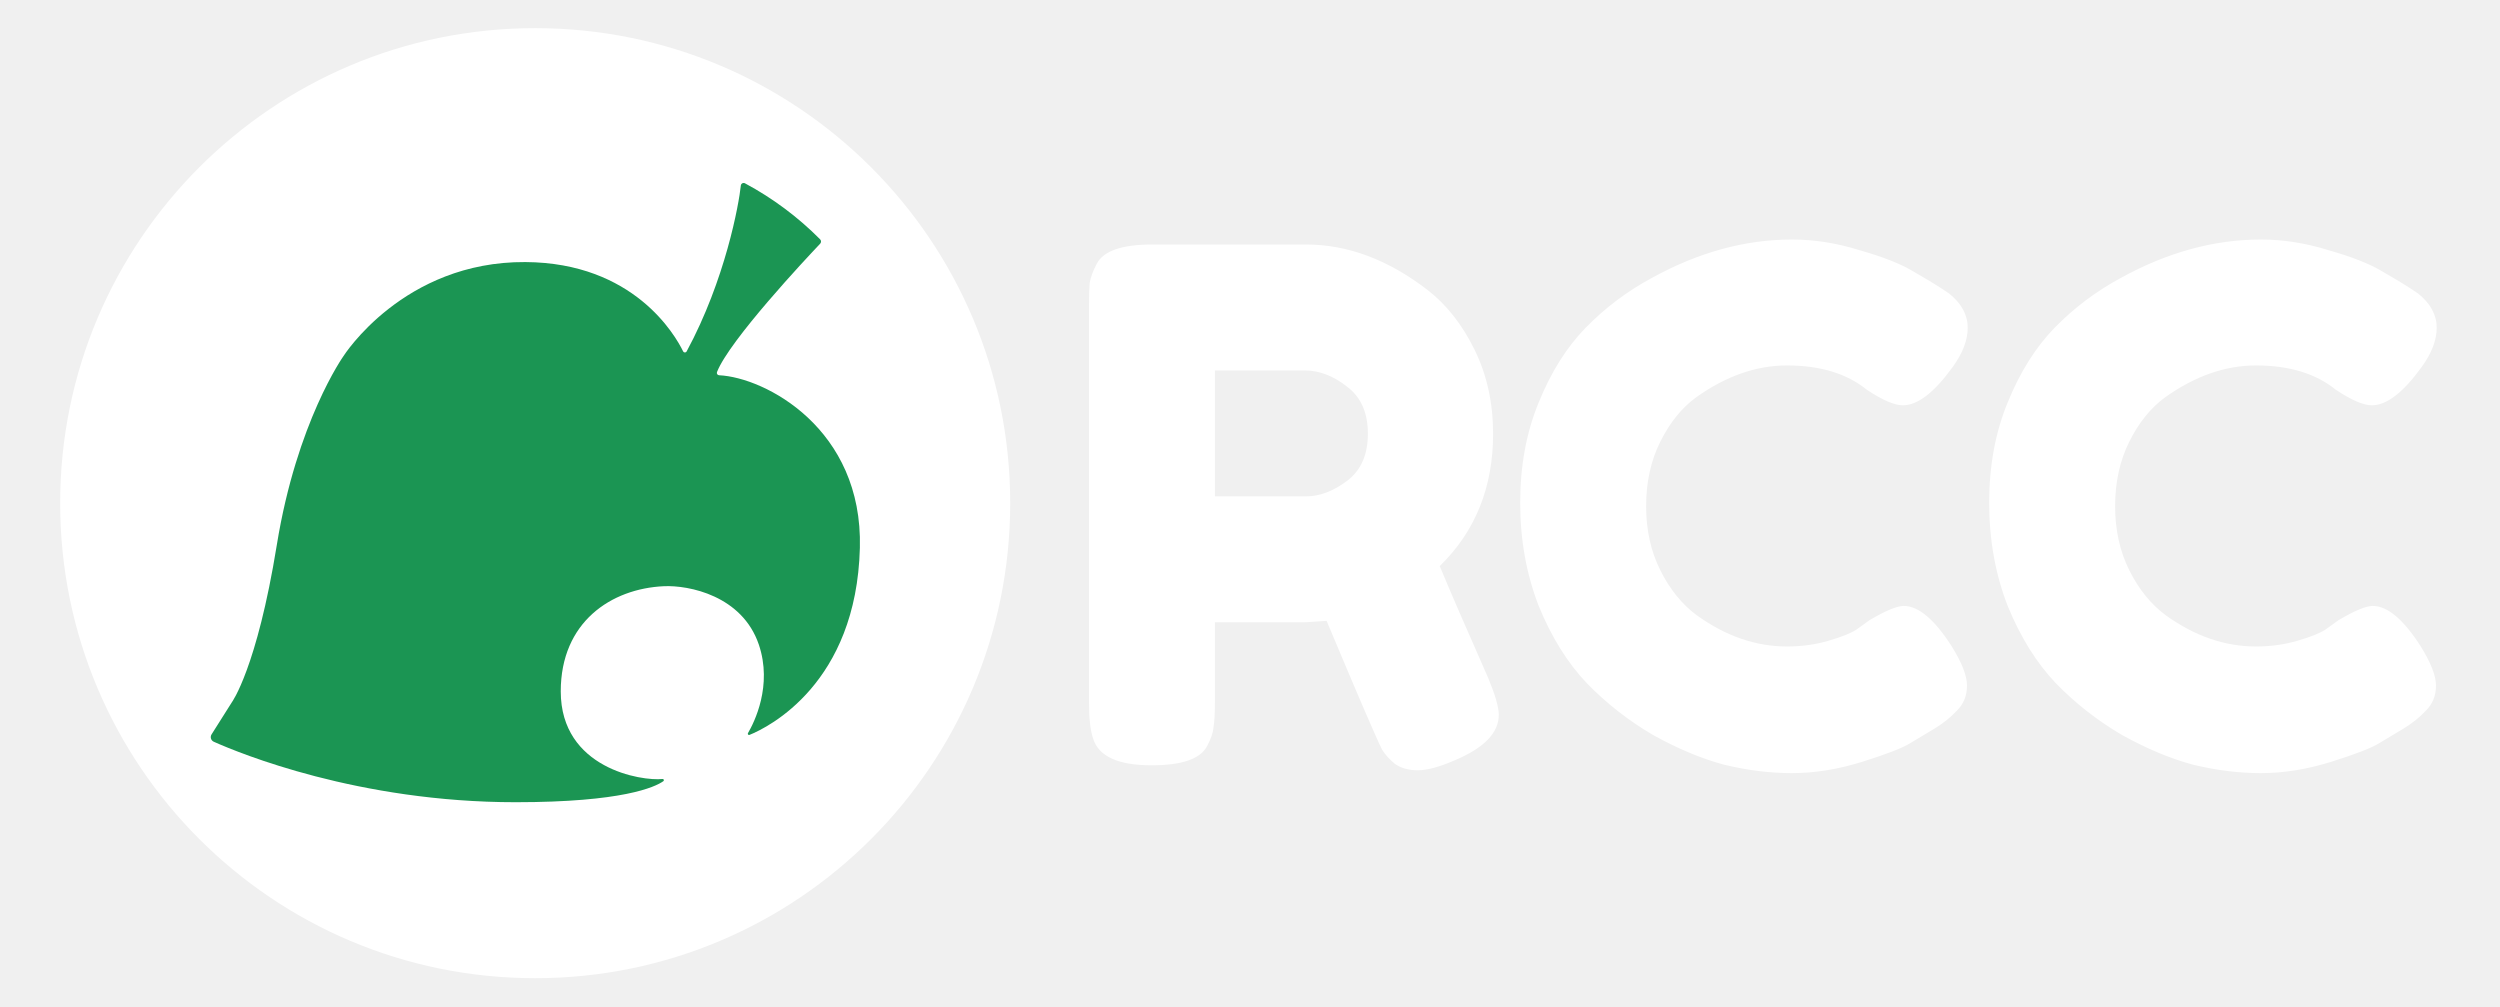
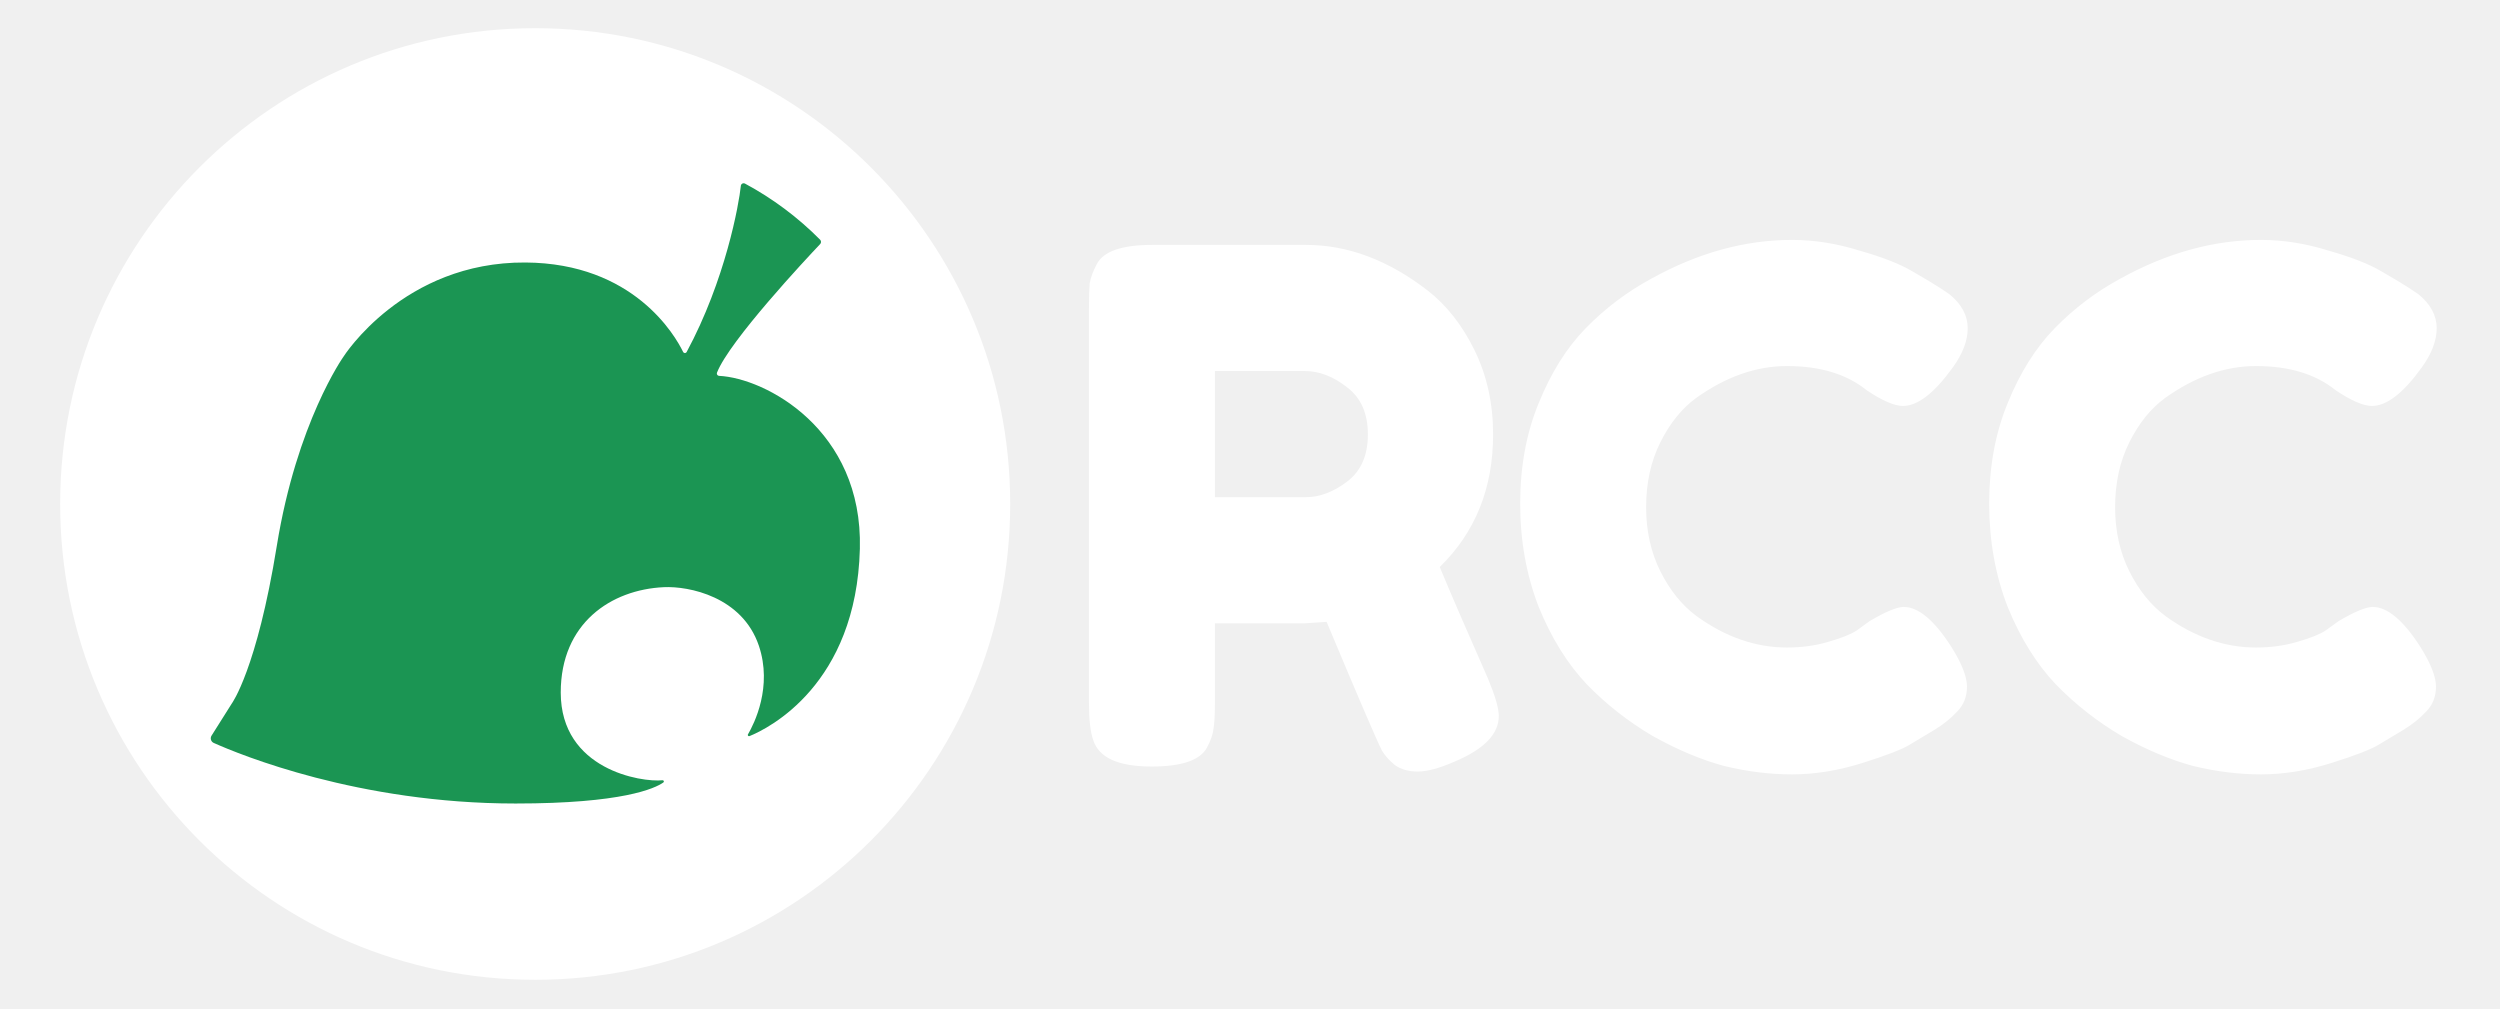
- <svg xmlns="http://www.w3.org/2000/svg" width="7105" height="2861" viewBox="0 0 7105 2861" fill="none">
-   <circle cx="1521" cy="1430" r="1350" fill="white" />
-   <path d="M4229.22 1926.27C4249.44 1974.8 4259.55 2009.85 4259.55 2031.42C4259.55 2082.64 4217.76 2125.78 4134.19 2160.82C4091.05 2179.7 4056 2189.13 4029.04 2189.13C4003.43 2189.13 3981.86 2183.07 3964.34 2170.93C3948.16 2157.45 3936.03 2143.97 3927.94 2130.49C3914.46 2104.88 3861.89 1982.89 3770.23 1764.51L3707.55 1768.56H3452.77V1997.04C3452.77 2028.05 3451.43 2051.64 3448.73 2067.81C3447.38 2082.64 3441.32 2100.16 3430.53 2120.38C3411.66 2156.78 3359.09 2174.98 3272.82 2174.98C3178.46 2174.98 3123.19 2150.04 3107.01 2100.16C3098.92 2077.25 3094.88 2042.2 3094.88 1995.02V872.81C3094.88 841.806 3095.55 818.89 3096.9 804.062C3099.6 787.886 3106.34 769.688 3117.12 749.468C3135.99 713.072 3188.57 694.874 3274.84 694.874H3711.59C3830.21 694.874 3945.47 738.01 4057.35 824.282C4111.27 866.07 4155.76 922.686 4190.8 994.13C4225.85 1065.57 4243.38 1145.11 4243.38 1232.73C4243.38 1385.05 4192.83 1510.41 4091.73 1608.82C4121.38 1680.26 4167.21 1786.08 4229.22 1926.27ZM3452.77 1410.66H3711.59C3750.68 1410.66 3789.77 1395.83 3828.87 1366.18C3867.96 1336.52 3887.5 1292.04 3887.5 1232.73C3887.5 1173.41 3867.96 1128.93 3828.87 1099.27C3789.77 1068.27 3749.33 1052.77 3707.55 1052.77H3452.77V1410.66ZM5276.81 1788.78L5313.2 1762.49C5359.04 1735.53 5391.39 1722.05 5410.26 1722.05C5452.05 1722.05 5497.21 1759.79 5545.73 1835.28C5575.39 1882.46 5590.22 1920.21 5590.22 1948.51C5590.22 1976.82 5580.78 2000.41 5561.91 2019.28C5544.39 2038.16 5523.49 2055.01 5499.23 2069.83C5474.96 2084.66 5451.37 2098.82 5428.46 2112.3C5406.89 2125.78 5361.73 2143.3 5292.98 2164.87C5224.24 2186.44 5157.51 2197.22 5092.81 2197.22C5029.45 2197.22 4964.75 2189.13 4898.69 2172.96C4833.99 2155.43 4766.59 2127.12 4696.49 2088.03C4627.75 2047.59 4565.74 1999.06 4510.47 1942.45C4455.2 1884.48 4409.37 1811.02 4372.97 1722.05C4337.93 1631.73 4320.4 1534 4320.4 1428.86C4320.4 1323.72 4337.93 1228.68 4372.97 1143.76C4408.02 1057.49 4452.51 986.716 4506.43 931.448C4561.69 874.832 4624.38 827.652 4694.47 789.908C4826.58 717.116 4959.35 680.72 5092.81 680.72C5156.16 680.72 5220.19 690.83 5284.9 711.05C5350.95 729.922 5400.82 749.468 5434.52 769.688L5483.05 797.996C5507.32 812.824 5526.19 824.956 5539.67 834.392C5574.72 862.7 5592.24 895.052 5592.24 931.448C5592.24 966.496 5578.09 1003.57 5549.78 1042.66C5497.21 1115.45 5450.03 1151.85 5408.24 1151.85C5383.97 1151.85 5349.6 1137.02 5305.12 1107.36C5248.5 1061.53 5173.01 1038.61 5078.65 1038.61C4991.03 1038.61 4904.76 1068.94 4819.84 1129.6C4779.4 1159.26 4745.7 1201.05 4718.74 1254.97C4691.78 1308.89 4678.3 1370.22 4678.3 1438.97C4678.3 1506.37 4691.78 1567.03 4718.74 1620.95C4745.7 1674.87 4780.07 1717.33 4821.86 1748.34C4904.09 1807.65 4989.68 1837.3 5078.65 1837.3C5120.44 1837.3 5159.53 1831.91 5195.93 1821.13C5233.67 1810.34 5260.63 1799.56 5276.81 1788.78ZM6609.67 1788.78L6646.06 1762.49C6691.9 1735.53 6724.25 1722.05 6743.12 1722.05C6784.91 1722.05 6830.07 1759.79 6878.59 1835.28C6908.25 1882.46 6923.08 1920.21 6923.08 1948.51C6923.08 1976.82 6913.64 2000.41 6894.77 2019.28C6877.25 2038.16 6856.35 2055.01 6832.09 2069.83C6807.82 2084.66 6784.23 2098.82 6761.32 2112.3C6739.75 2125.78 6694.59 2143.3 6625.84 2164.87C6557.1 2186.44 6490.37 2197.22 6425.67 2197.22C6362.31 2197.22 6297.61 2189.13 6231.55 2172.96C6166.85 2155.43 6099.45 2127.12 6029.35 2088.03C5960.61 2047.59 5898.6 1999.06 5843.33 1942.45C5788.06 1884.48 5742.23 1811.02 5705.83 1722.05C5670.79 1631.73 5653.26 1534 5653.26 1428.86C5653.26 1323.72 5670.79 1228.68 5705.83 1143.76C5740.88 1057.49 5785.37 986.716 5839.29 931.448C5894.55 874.832 5957.24 827.652 6027.33 789.908C6159.44 717.116 6292.21 680.72 6425.67 680.72C6489.02 680.72 6553.05 690.83 6617.76 711.05C6683.81 729.922 6733.68 749.468 6767.38 769.688L6815.91 797.996C6840.18 812.824 6859.05 824.956 6872.53 834.392C6907.58 862.7 6925.1 895.052 6925.1 931.448C6925.1 966.496 6910.95 1003.57 6882.64 1042.66C6830.07 1115.45 6782.89 1151.85 6741.1 1151.85C6716.83 1151.85 6682.46 1137.02 6637.98 1107.36C6581.36 1061.53 6505.87 1038.61 6411.51 1038.61C6323.89 1038.61 6237.62 1068.94 6152.7 1129.6C6112.26 1159.26 6078.56 1201.05 6051.6 1254.97C6024.64 1308.89 6011.16 1370.22 6011.16 1438.97C6011.16 1506.37 6024.64 1567.03 6051.6 1620.95C6078.56 1674.87 6112.93 1717.33 6154.72 1748.34C6236.95 1807.65 6322.54 1837.3 6411.51 1837.3C6453.3 1837.3 6492.39 1831.91 6528.79 1821.13C6566.53 1810.34 6593.49 1799.56 6609.67 1788.78Z" fill="white" />
-   <g clip-path="url(#clip0_3_2)">
-     <path d="M2105.47 527.129C2100.21 578.729 2061.87 794.238 1951.19 999.223C1950.66 1000.03 1949.93 1000.68 1949.07 1001.12C1948.21 1001.56 1947.25 1001.77 1946.29 1001.73C1945.33 1001.7 1944.39 1001.42 1943.57 1000.92C1942.74 1000.42 1942.06 999.721 1941.58 998.884C1918.96 952.263 1800.99 746.655 1493.17 744.788C1145.93 742.638 976.042 1012.24 976.042 1012.24C976.042 1012.24 843.424 1198.55 786.645 1549.11C729.865 1899.68 658.777 1996.09 658.777 1996.09L601.206 2087.24C600.111 2088.98 599.403 2090.93 599.128 2092.97C598.854 2095.01 599.02 2097.08 599.615 2099.05C600.21 2101.02 601.22 2102.83 602.578 2104.38C603.935 2105.92 605.608 2107.16 607.483 2108C681.003 2140.87 1018.51 2279.89 1465.29 2279.89C1769.54 2279.89 1861.16 2237 1885.2 2220.2C1885.82 2219.78 1886.3 2219.18 1886.55 2218.47C1886.81 2217.77 1886.82 2217 1886.6 2216.28C1886.37 2215.56 1885.92 2214.94 1885.31 2214.5C1884.7 2214.07 1883.97 2213.84 1883.22 2213.86C1823.55 2220.42 1593.66 2184.1 1593.66 1964.91C1593.66 1768.07 1736.74 1672.85 1886.67 1666.01C1957.7 1662.72 2109.2 1692.82 2156.54 1831.78C2196.13 1948.67 2143.48 2053.29 2125.72 2083.56C2125.34 2084.19 2125.17 2084.93 2125.24 2085.66C2125.3 2086.4 2125.6 2087.09 2126.08 2087.65C2126.56 2088.21 2127.21 2088.6 2127.92 2088.77C2128.64 2088.94 2129.39 2088.88 2130.07 2088.59C2183.91 2066.87 2433.82 1942.79 2443.77 1557.03C2452.54 1218.07 2174.35 1072.61 2043.38 1066.44C2042.33 1066.36 2041.32 1066.03 2040.42 1065.48C2039.53 1064.93 2038.78 1064.18 2038.23 1063.29C2037.67 1062.4 2037.34 1061.39 2037.25 1060.34C2037.17 1059.3 2037.33 1058.25 2037.72 1057.27C2072.95 967.087 2292.21 733.246 2330.89 692.566C2332.47 690.913 2333.35 688.714 2333.35 686.427C2333.35 684.14 2332.47 681.941 2330.89 680.288C2267.98 616.861 2195.97 563.163 2117.23 520.962C2116.08 520.344 2114.79 520.019 2113.48 520.013C2112.17 520.008 2110.88 520.323 2109.72 520.931C2108.56 521.539 2107.57 522.422 2106.83 523.502C2106.09 524.582 2105.62 525.828 2105.47 527.129V527.129Z" fill="#1B9553" />
-   </g>
+ <svg xmlns="http://www.w3.org/2000/svg" width="300px" height="px" viewBox="0 0 300 121" version="1.1">
  <defs>
-     <clipPath id="clip0_3_2">
-       <rect width="1845" height="1760" fill="white" transform="translate(599 520)" />
+     <clipPath id="clip1">
+       <path d="M 25.293 21.992 L 103.195 21.992 L 103.195 96.43 L 25.293 96.43 Z M 25.293 21.992 " />
    </clipPath>
  </defs>
+   <g id="surface1">
+     <path style=" stroke:none;fill-rule:nonzero;fill:rgb(100%,100%,100%);fill-opacity:1;" d="M 121.223 60.48 C 121.223 92.012 95.703 117.574 64.223 117.574 C 32.742 117.574 7.219 92.012 7.219 60.48 C 7.219 28.945 32.742 3.383 64.223 3.383 C 95.703 3.383 121.223 28.945 121.223 60.48 Z M 121.223 60.48 " />
+     <path style=" stroke:none;fill-rule:nonzero;fill:rgb(100%,100%,100%);fill-opacity:1;" d="M 178.574 81.469 C 179.426 83.52 179.855 85.004 179.855 85.914 C 179.855 88.082 178.09 89.906 174.562 91.387 C 172.738 92.188 171.258 92.586 170.121 92.586 C 169.039 92.586 168.129 92.328 167.391 91.816 C 166.707 91.246 166.195 90.676 165.852 90.105 C 165.285 89.023 163.062 83.863 159.195 74.625 L 156.547 74.797 L 145.789 74.797 L 145.789 84.461 C 145.789 85.773 145.734 86.77 145.617 87.453 C 145.562 88.082 145.305 88.82 144.852 89.676 C 144.055 91.215 141.832 91.984 138.191 91.984 C 134.207 91.984 131.871 90.93 131.191 88.82 C 130.848 87.852 130.676 86.371 130.676 84.375 L 130.676 36.914 C 130.676 35.602 130.707 34.633 130.762 34.008 C 130.875 33.32 131.16 32.551 131.617 31.695 C 132.414 30.156 134.633 29.387 138.277 29.387 L 156.719 29.387 C 161.727 29.387 166.594 31.211 171.316 34.859 C 173.594 36.629 175.473 39.023 176.953 42.043 C 178.43 45.066 179.172 48.43 179.172 52.137 C 179.172 58.578 177.039 63.879 172.77 68.043 C 174.02 71.062 175.957 75.539 178.574 81.469 Z M 145.789 59.66 L 156.719 59.66 C 158.367 59.66 160.02 59.035 161.668 57.781 C 163.32 56.523 164.145 54.645 164.145 52.137 C 164.145 49.625 163.32 47.746 161.668 46.492 C 160.02 45.18 158.312 44.523 156.547 44.523 L 145.789 44.523 Z M 222.809 75.652 L 224.344 74.539 C 226.277 73.402 227.645 72.832 228.441 72.832 C 230.207 72.832 232.113 74.426 234.16 77.621 C 235.414 79.613 236.039 81.211 236.039 82.406 C 236.039 83.605 235.641 84.602 234.844 85.402 C 234.105 86.199 233.223 86.914 232.199 87.539 C 231.172 88.168 230.176 88.766 229.211 89.336 C 228.301 89.906 226.391 90.645 223.488 91.559 C 220.586 92.473 217.77 92.926 215.039 92.926 C 212.363 92.926 209.629 92.586 206.84 91.902 C 204.109 91.16 201.262 89.961 198.305 88.309 C 195.402 86.598 192.781 84.547 190.449 82.152 C 188.117 79.699 186.18 76.594 184.645 72.832 C 183.164 69.012 182.422 64.879 182.422 60.43 C 182.422 55.984 183.164 51.965 184.645 48.371 C 186.125 44.723 188 41.73 190.277 39.395 C 192.613 37 195.258 35.004 198.219 33.406 C 203.797 30.328 209.402 28.789 215.039 28.789 C 217.711 28.789 220.418 29.219 223.148 30.074 C 225.938 30.871 228.043 31.695 229.465 32.551 L 231.516 33.75 C 232.539 34.375 233.336 34.891 233.906 35.289 C 235.387 36.484 236.125 37.855 236.125 39.395 C 236.125 40.875 235.527 42.445 234.332 44.098 C 232.113 47.176 230.121 48.715 228.355 48.715 C 227.332 48.715 225.879 48.086 224.004 46.832 C 221.613 44.895 218.426 43.926 214.441 43.926 C 210.738 43.926 207.098 45.207 203.512 47.773 C 201.805 49.027 200.383 50.797 199.242 53.078 C 198.105 55.355 197.535 57.949 197.535 60.859 C 197.535 63.707 198.105 66.273 199.242 68.555 C 200.383 70.836 201.832 72.633 203.598 73.941 C 207.07 76.449 210.684 77.703 214.441 77.703 C 216.203 77.703 217.855 77.477 219.391 77.02 C 220.984 76.566 222.125 76.109 222.809 75.652 Z M 279.086 75.652 L 280.621 74.539 C 282.559 73.402 283.922 72.832 284.719 72.832 C 286.484 72.832 288.391 74.426 290.441 77.621 C 291.691 79.613 292.32 81.211 292.32 82.406 C 292.32 83.605 291.922 84.602 291.125 85.402 C 290.383 86.199 289.5 86.914 288.477 87.539 C 287.453 88.168 286.457 88.766 285.488 89.336 C 284.578 89.906 282.672 90.645 279.77 91.559 C 276.867 92.473 274.047 92.926 271.316 92.926 C 268.641 92.926 265.91 92.586 263.121 91.902 C 260.387 91.16 257.543 89.961 254.582 88.309 C 251.68 86.598 249.062 84.547 246.727 82.152 C 244.395 79.699 242.457 76.594 240.922 72.832 C 239.441 69.012 238.703 64.879 238.703 60.43 C 238.703 55.984 239.441 51.965 240.922 48.371 C 242.402 44.723 244.281 41.73 246.559 39.395 C 248.891 37 251.539 35.004 254.496 33.406 C 260.074 30.328 265.68 28.789 271.316 28.789 C 273.992 28.789 276.695 29.219 279.426 30.074 C 282.215 30.871 284.32 31.695 285.746 32.551 L 287.793 33.75 C 288.816 34.375 289.613 34.891 290.184 35.289 C 291.664 36.484 292.402 37.855 292.402 39.395 C 292.402 40.875 291.805 42.445 290.609 44.098 C 288.391 47.176 286.398 48.715 284.633 48.715 C 283.609 48.715 282.16 48.086 280.281 46.832 C 277.891 44.895 274.703 43.926 270.719 43.926 C 267.02 43.926 263.375 45.207 259.789 47.773 C 258.082 49.027 256.66 50.797 255.52 53.078 C 254.383 55.355 253.812 57.949 253.812 60.859 C 253.812 63.707 254.383 66.273 255.52 68.555 C 256.66 70.836 258.109 72.633 259.875 73.941 C 263.348 76.449 266.961 77.703 270.719 77.703 C 272.484 77.703 274.133 77.477 275.672 77.02 C 277.266 76.566 278.402 76.109 279.086 75.652 Z M 279.086 75.652 " />
+     <g clip-path="url(#clip1)" clip-rule="nonzero">
+       <path style=" stroke:none;fill-rule:nonzero;fill:rgb(10.588%,58.431%,32.549%);fill-opacity:1;" d="M 88.902 22.293 C 88.68 24.477 87.059 33.59 82.387 42.262 C 82.34 42.328 82.262 42.371 82.18 42.367 C 82.141 42.363 82.098 42.352 82.066 42.332 C 82.031 42.312 82 42.281 81.98 42.246 C 81.027 40.273 76.043 31.578 63.047 31.5 C 48.387 31.41 41.211 42.812 41.211 42.812 C 41.211 42.812 35.613 50.691 33.215 65.516 C 30.816 80.344 27.816 84.422 27.816 84.422 L 25.387 88.277 C 25.34 88.348 25.309 88.43 25.297 88.52 C 25.273 88.691 25.328 88.867 25.441 89 C 25.5 89.066 25.57 89.117 25.648 89.152 C 28.754 90.543 43.004 96.422 61.871 96.422 C 74.715 96.422 78.586 94.609 79.602 93.898 C 79.625 93.883 79.648 93.855 79.656 93.824 C 79.668 93.797 79.668 93.762 79.66 93.734 C 79.648 93.703 79.629 93.676 79.605 93.656 C 79.578 93.641 79.547 93.629 79.516 93.629 C 76.996 93.906 67.289 92.371 67.289 83.102 C 67.289 74.777 73.332 70.75 79.664 70.461 C 82.66 70.32 89.059 71.594 91.059 77.473 C 92.73 82.414 90.504 86.84 89.758 88.121 C 89.738 88.145 89.734 88.18 89.734 88.207 C 89.738 88.238 89.75 88.27 89.77 88.293 C 89.793 88.316 89.82 88.332 89.848 88.34 C 89.879 88.348 89.91 88.344 89.941 88.332 C 92.215 87.414 102.766 82.168 103.184 65.852 C 103.555 51.516 91.809 45.363 86.277 45.102 C 86.191 45.098 86.109 45.047 86.062 44.969 C 86.039 44.934 86.023 44.891 86.02 44.844 C 86.016 44.801 86.023 44.758 86.039 44.715 C 87.527 40.902 96.785 31.012 98.418 29.289 C 98.484 29.219 98.523 29.129 98.523 29.031 C 98.523 28.934 98.484 28.84 98.418 28.77 C 95.762 26.09 92.723 23.816 89.398 22.031 C 89.348 22.008 89.293 21.992 89.238 21.992 C 89.125 21.992 89.023 22.047 88.957 22.141 C 88.926 22.188 88.906 22.238 88.902 22.293 Z M 88.902 22.293 " />
+     </g>
+   </g>
</svg>
